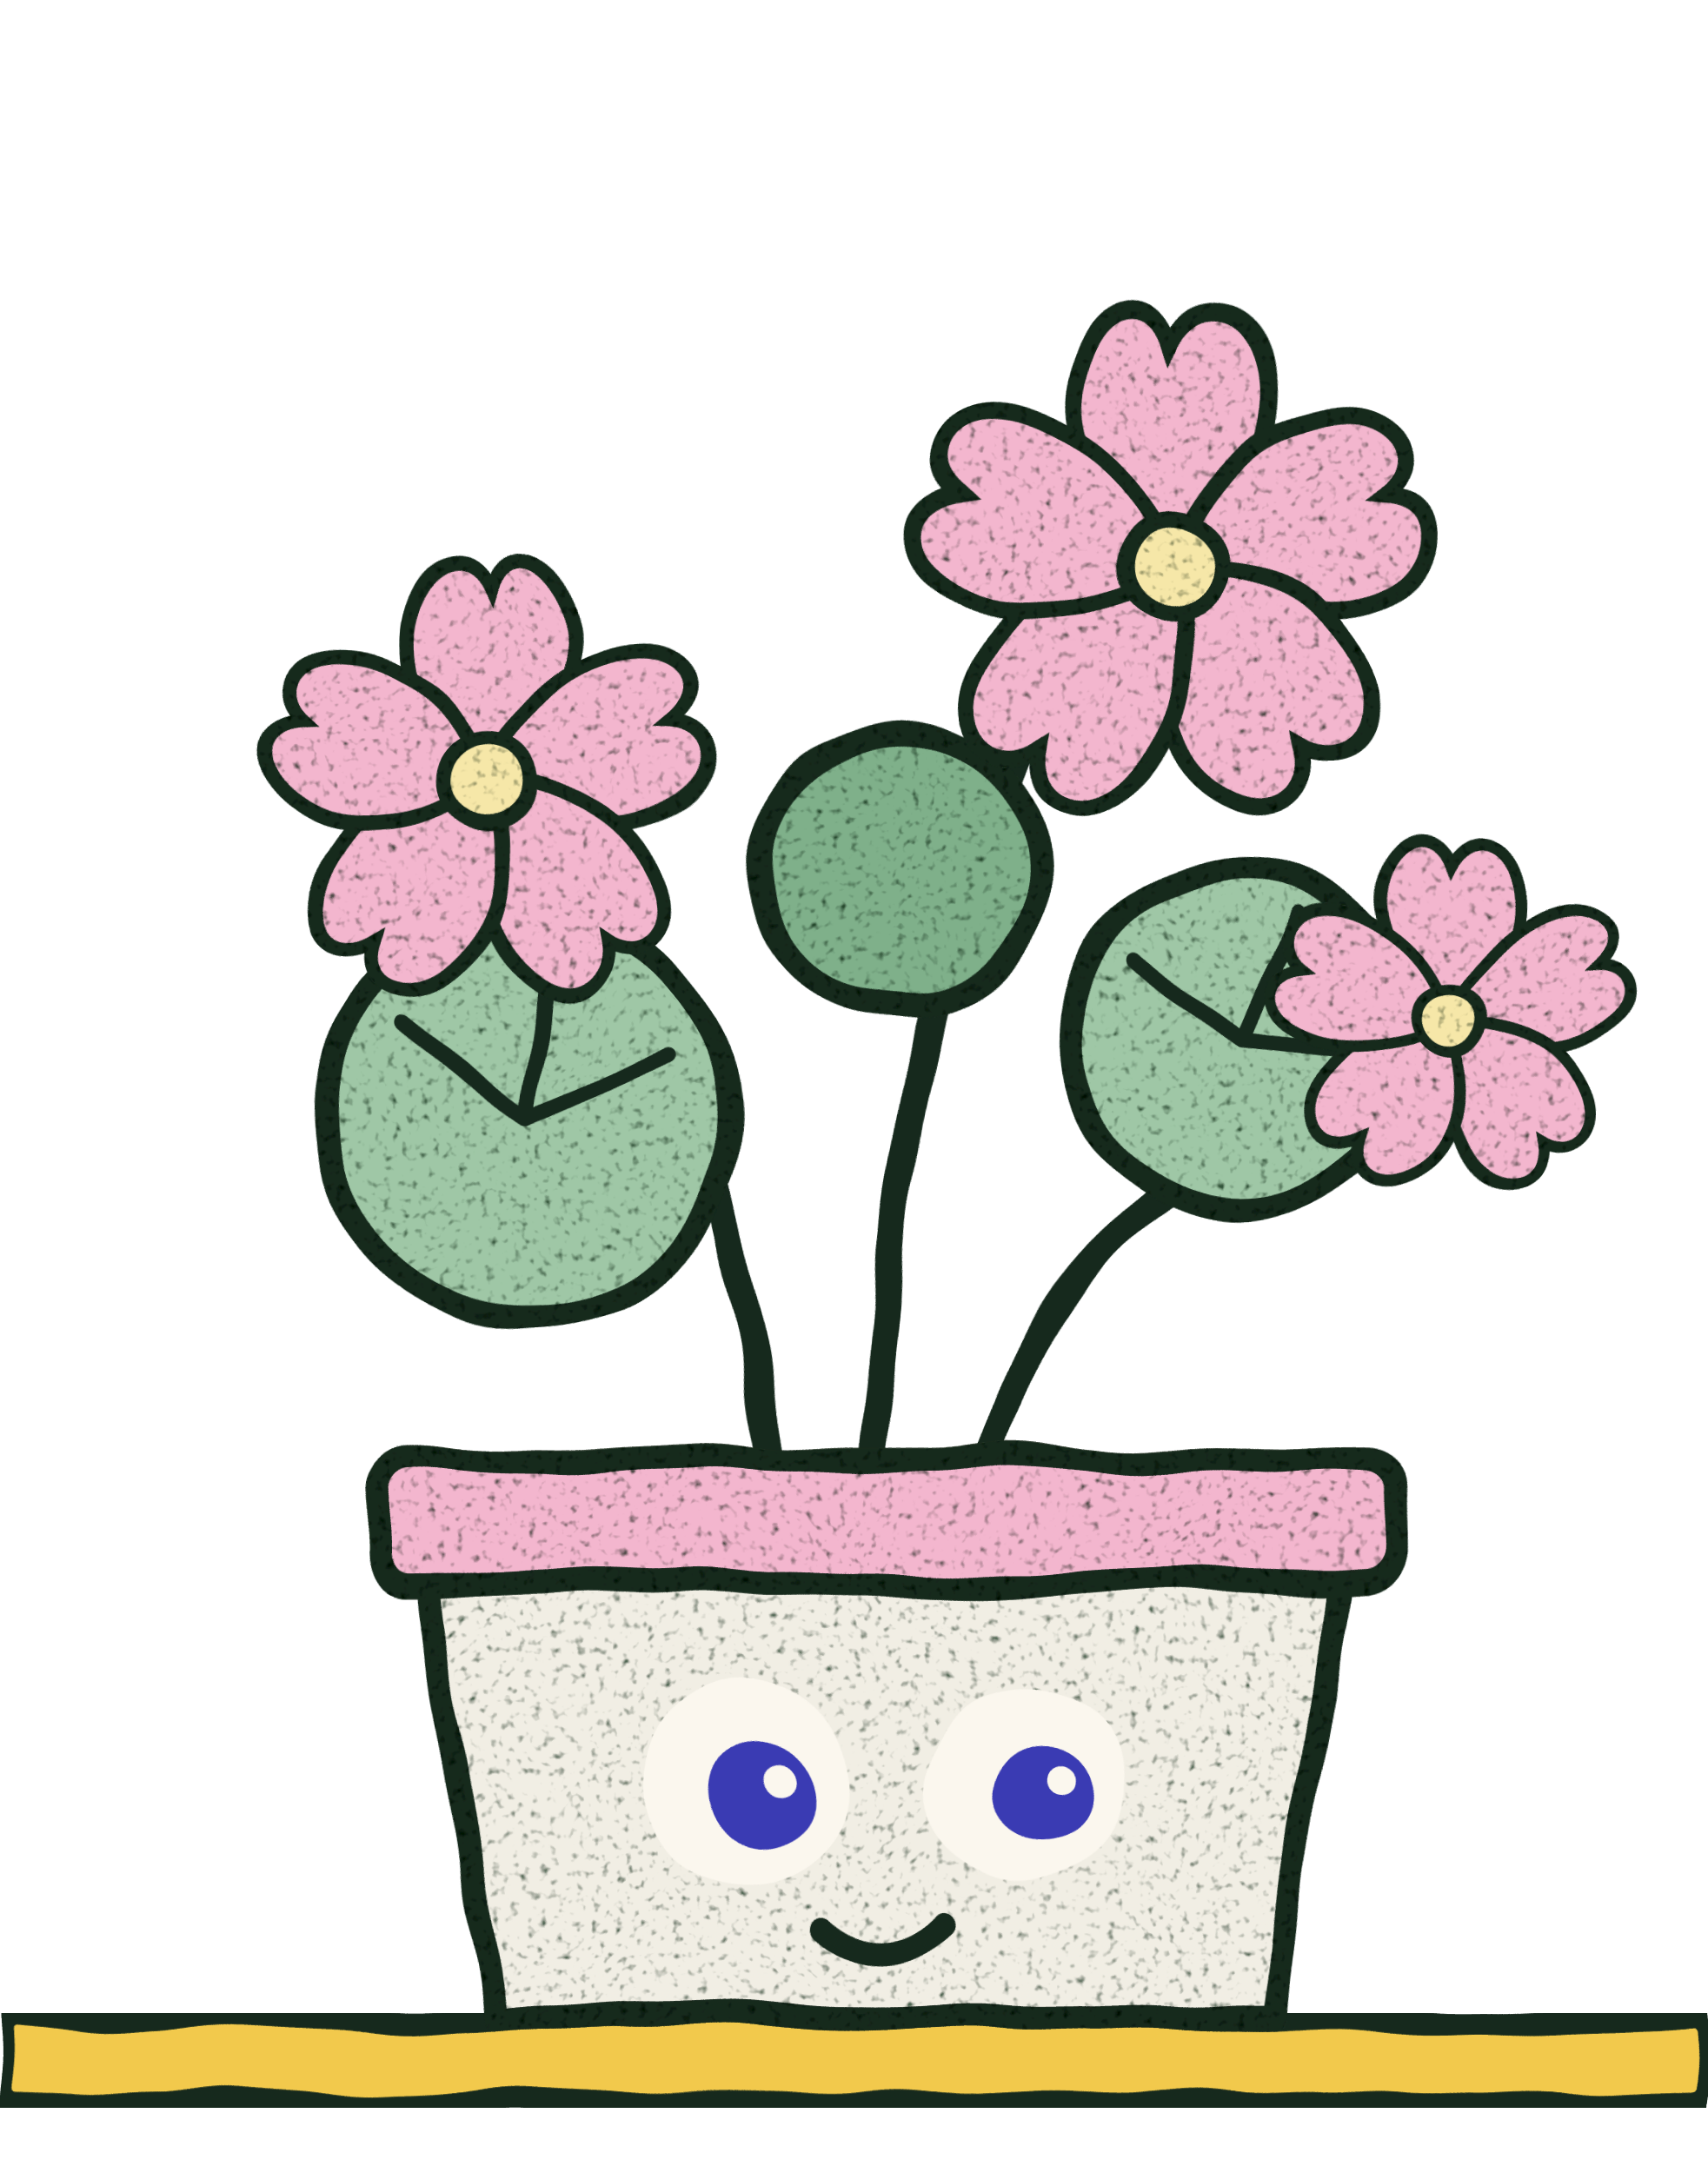
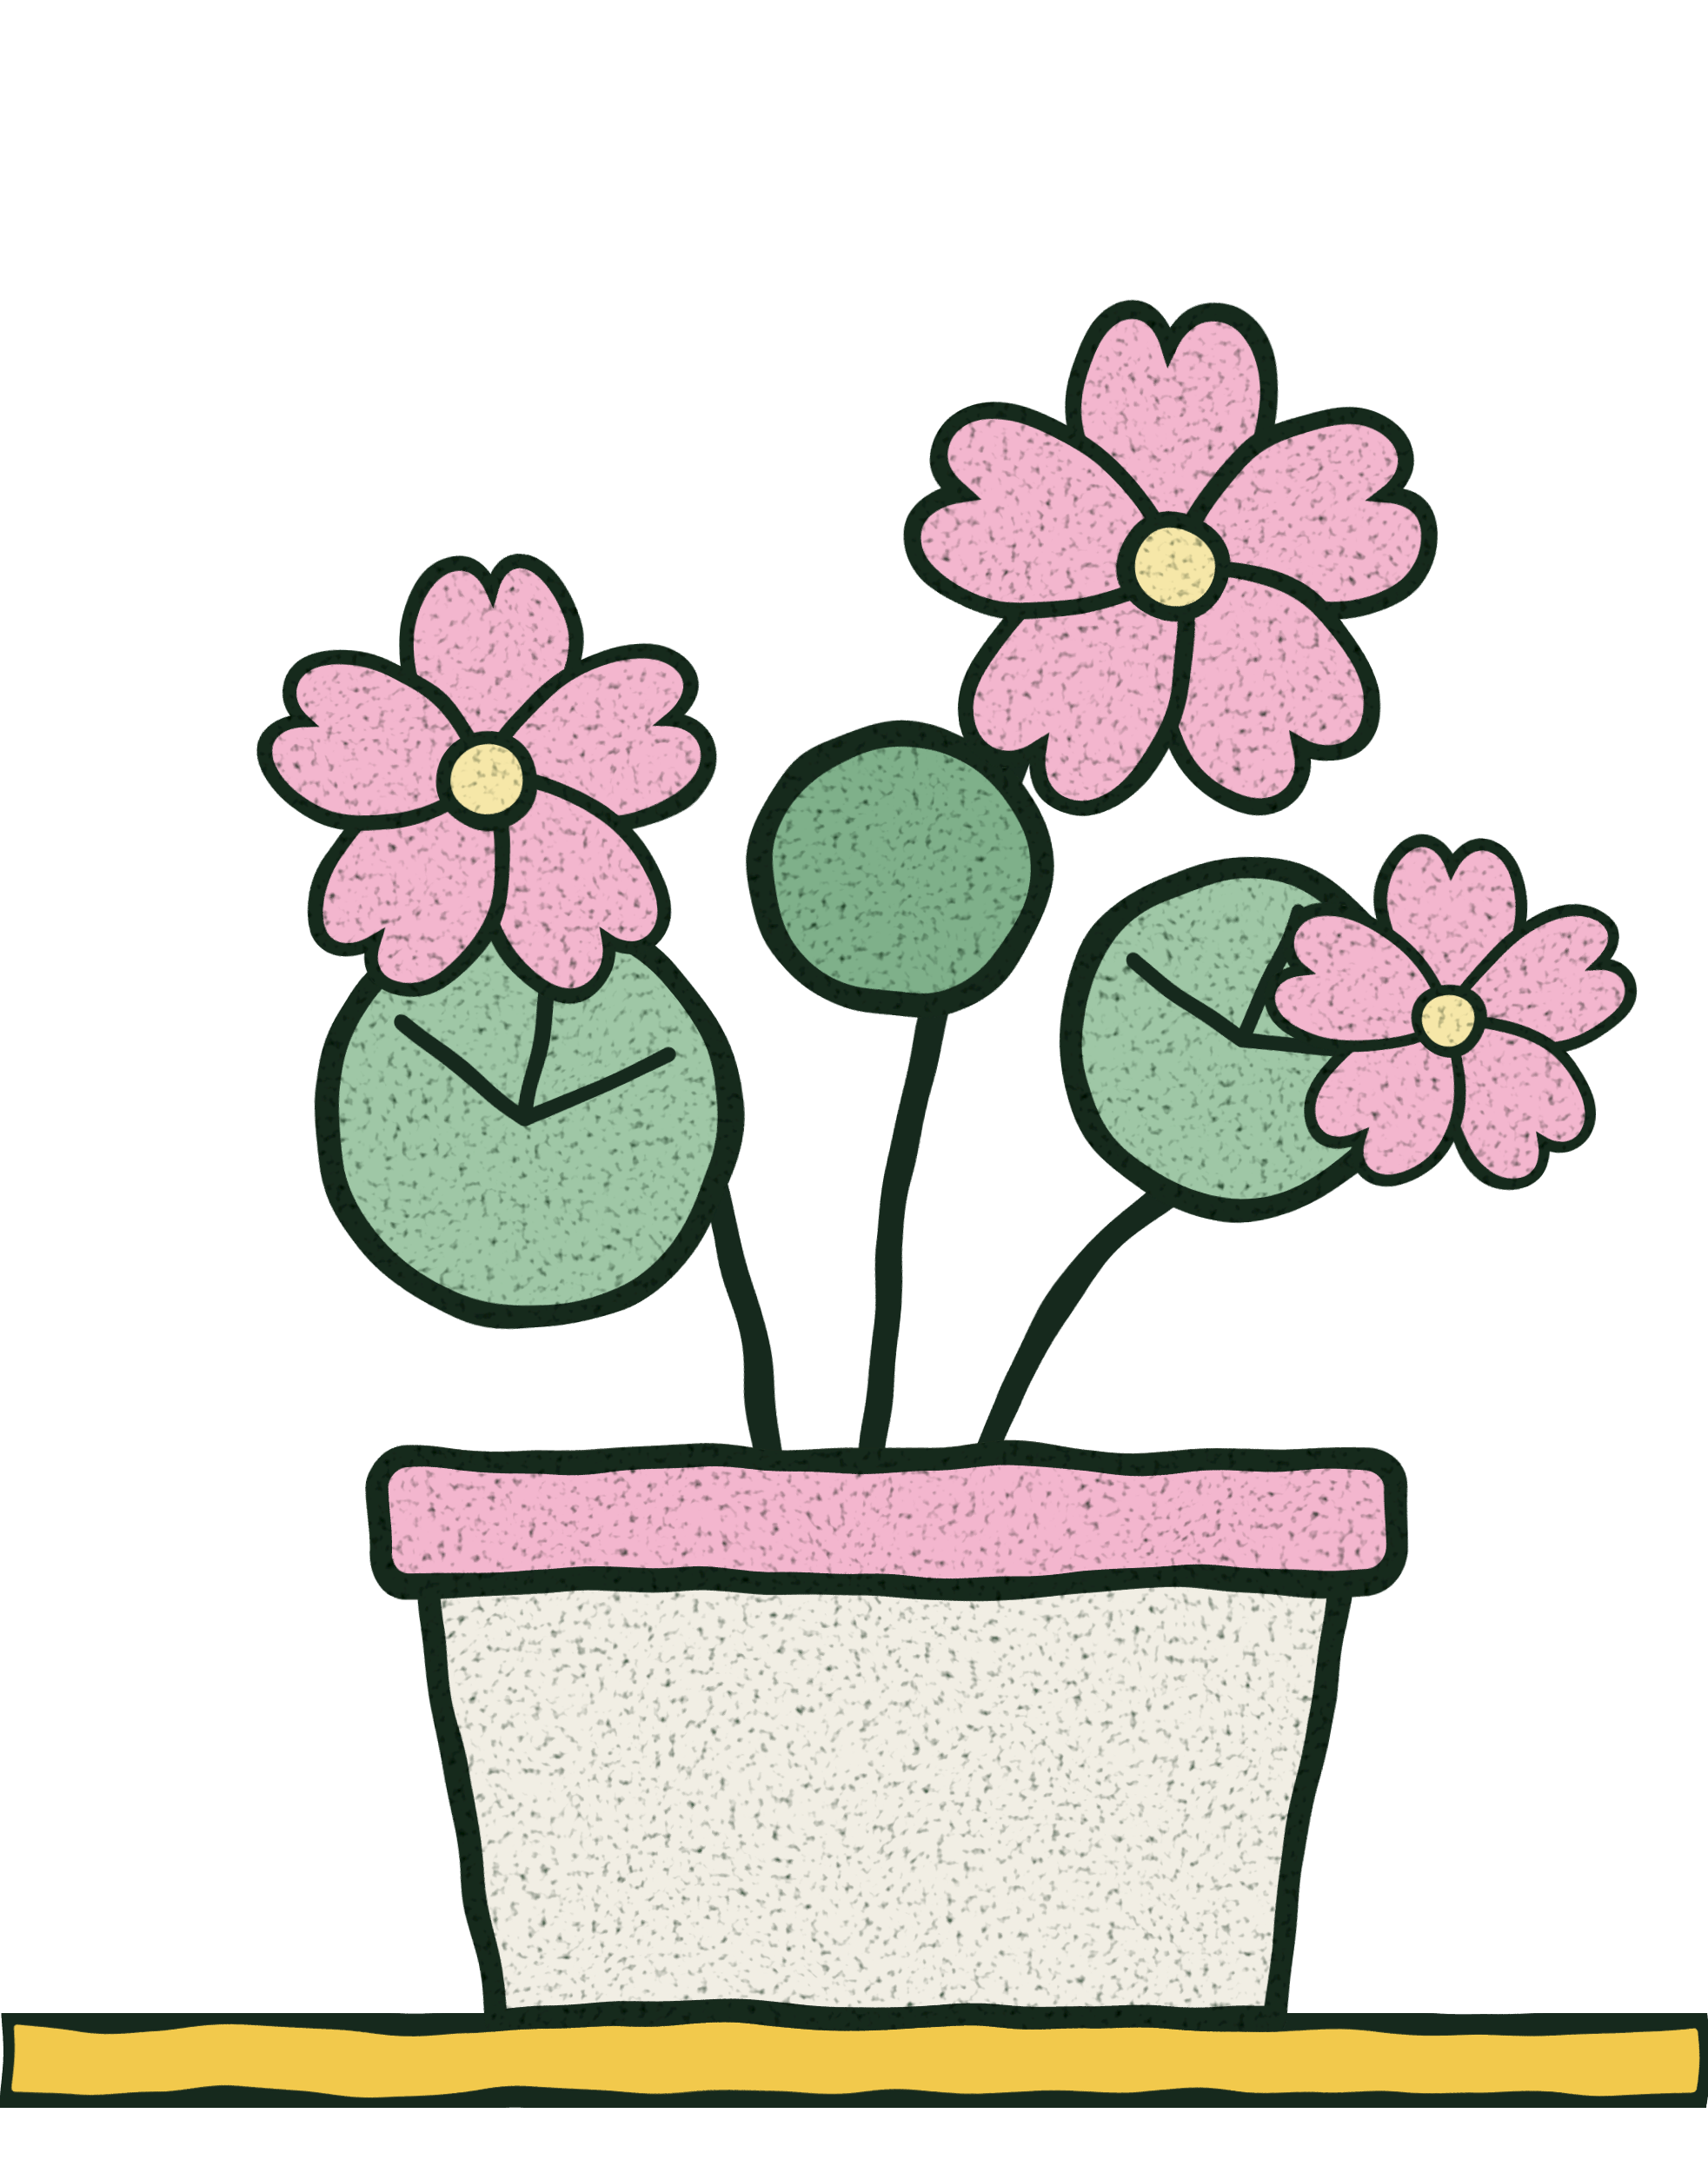
- <svg xmlns="http://www.w3.org/2000/svg" viewBox="600 70 220 280" role="img" aria-label="Illustration: a potted khubbayza plant in bloom, with a face on the pot">
+ <svg xmlns="http://www.w3.org/2000/svg" viewBox="600 70 220 280" role="img" aria-label="Illustration: a potted khubbayza plant in bloom">
  <defs>
    <filter id="grain" x="-5%" y="-5%" width="110%" height="110%">
      <feTurbulence type="fractalNoise" baseFrequency="0.9" numOctaves="2" seed="7" result="noise" />
      <feColorMatrix in="noise" type="matrix" values="0 0 0 0 0.09  0 0 0 0 0.16  0 0 0 0 0.11  0 0 0 -3.4 1.42" result="specks" />
      <feComposite in="specks" in2="SourceGraphic" operator="in" result="clipped" />
      <feBlend in="SourceGraphic" in2="clipped" mode="multiply" />
    </filter>
    <filter id="grain-light" x="0" y="0" width="100%" height="100%">
      <feTurbulence type="fractalNoise" baseFrequency="1.1" numOctaves="1" seed="3" result="n" />
      <feColorMatrix in="n" type="matrix" values="0 0 0 0 0.95  0 0 0 0 0.93  0 0 0 0 0.88  0 0 0 -4.2 1.55" result="s" />
      <feComposite in="s" in2="SourceGraphic" operator="in" result="c" />
      <feComponentTransfer in="c" result="c2">
        <feFuncA type="linear" slope=".35" />
      </feComponentTransfer>
      <feMerge>
        <feMergeNode in="SourceGraphic" />
        <feMergeNode in="c2" />
      </feMerge>
    </filter>
    <filter id="rough" x="-5%" y="-5%" width="110%" height="110%">
      <feTurbulence type="fractalNoise" baseFrequency="0.05" numOctaves="2" seed="11" result="t" />
      <feDisplacementMap in="SourceGraphic" in2="t" scale="3.2" xChannelSelector="R" yChannelSelector="G" />
    </filter>
    <path id="petal" d="M50 50C43 46 33 33 37 20C39.5 12 47 11 50 18C53 11 60.5 12 63 20C67 33 57 46 50 50Z" />
    <g id="blossom">
      <use href="#petal" />
      <use href="#petal" transform="rotate(72 50 50)" />
      <use href="#petal" transform="rotate(144 50 50)" />
      <use href="#petal" transform="rotate(216 50 50)" />
      <use href="#petal" transform="rotate(288 50 50)" />
      <circle cx="50" cy="50" r="7" fill="#f6e7a8" />
    </g>
-     <g id="eye">
-       <circle r="13" fill="#fbf7ee" />
-       <circle cx="2.5" cy="1.5" r="6.5" fill="#3a3bb3" />
-       <circle cx="4.5" cy="-0.5" r="2" fill="#fbf7ee" />
-     </g>
  </defs>
  <rect x="600" y="330" width="220" height="11" rx="2" fill="#f2c94c" stroke="#16291d" stroke-width="3" filter="url(#rough)" />
  <g filter="url(#rough)">
    <g fill="none" stroke="#16291d" stroke-width="3.5" stroke-linecap="round">
      <path d="M700 268c-2-40-14-70-40-96" />
      <path d="M712 268c2-50 10-92 34-128" />
      <path d="M724 268c6-30 26-50 56-60" />
    </g>
    <g filter="url(#grain)" stroke="#16291d" stroke-width="3">
      <circle cx="668" cy="214" r="26" fill="#9fc7a6" />
      <circle cx="760" cy="204" r="22" fill="#9fc7a6" />
      <circle cx="716" cy="182" r="18" fill="#7fb08a" />
    </g>
    <g stroke="#16291d" stroke-width="2" fill="none" stroke-linecap="round">
      <path d="M668 214l-16-12M668 214l2-20M668 214l18-8M760 204l-14-10M760 204l8-16M760 204l16 2" />
    </g>
    <g filter="url(#grain)" fill="#f3b6ce" stroke="#16291d" stroke-width="2.4">
      <use href="#blossom" transform="translate(624 132) scale(.78)" />
      <use href="#blossom" transform="translate(706 98) scale(.9)" />
      <use href="#blossom" transform="translate(756 170) scale(.62)" />
    </g>
    <g filter="url(#grain)" stroke="#16291d" stroke-width="3" stroke-linejoin="round">
      <path d="M664 330l-10-62h120l-10 62z" fill="#f1eee4" />
      <rect x="648" y="258" width="132" height="16" rx="4" fill="#f3b6ce" />
    </g>
-     <use href="#eye" x="696" y="300" />
-     <use href="#eye" x="732" y="300" />
-     <path d="M706 318q8 7 16 0" stroke="#16291d" stroke-width="3" fill="none" stroke-linecap="round" />
  </g>
</svg>
